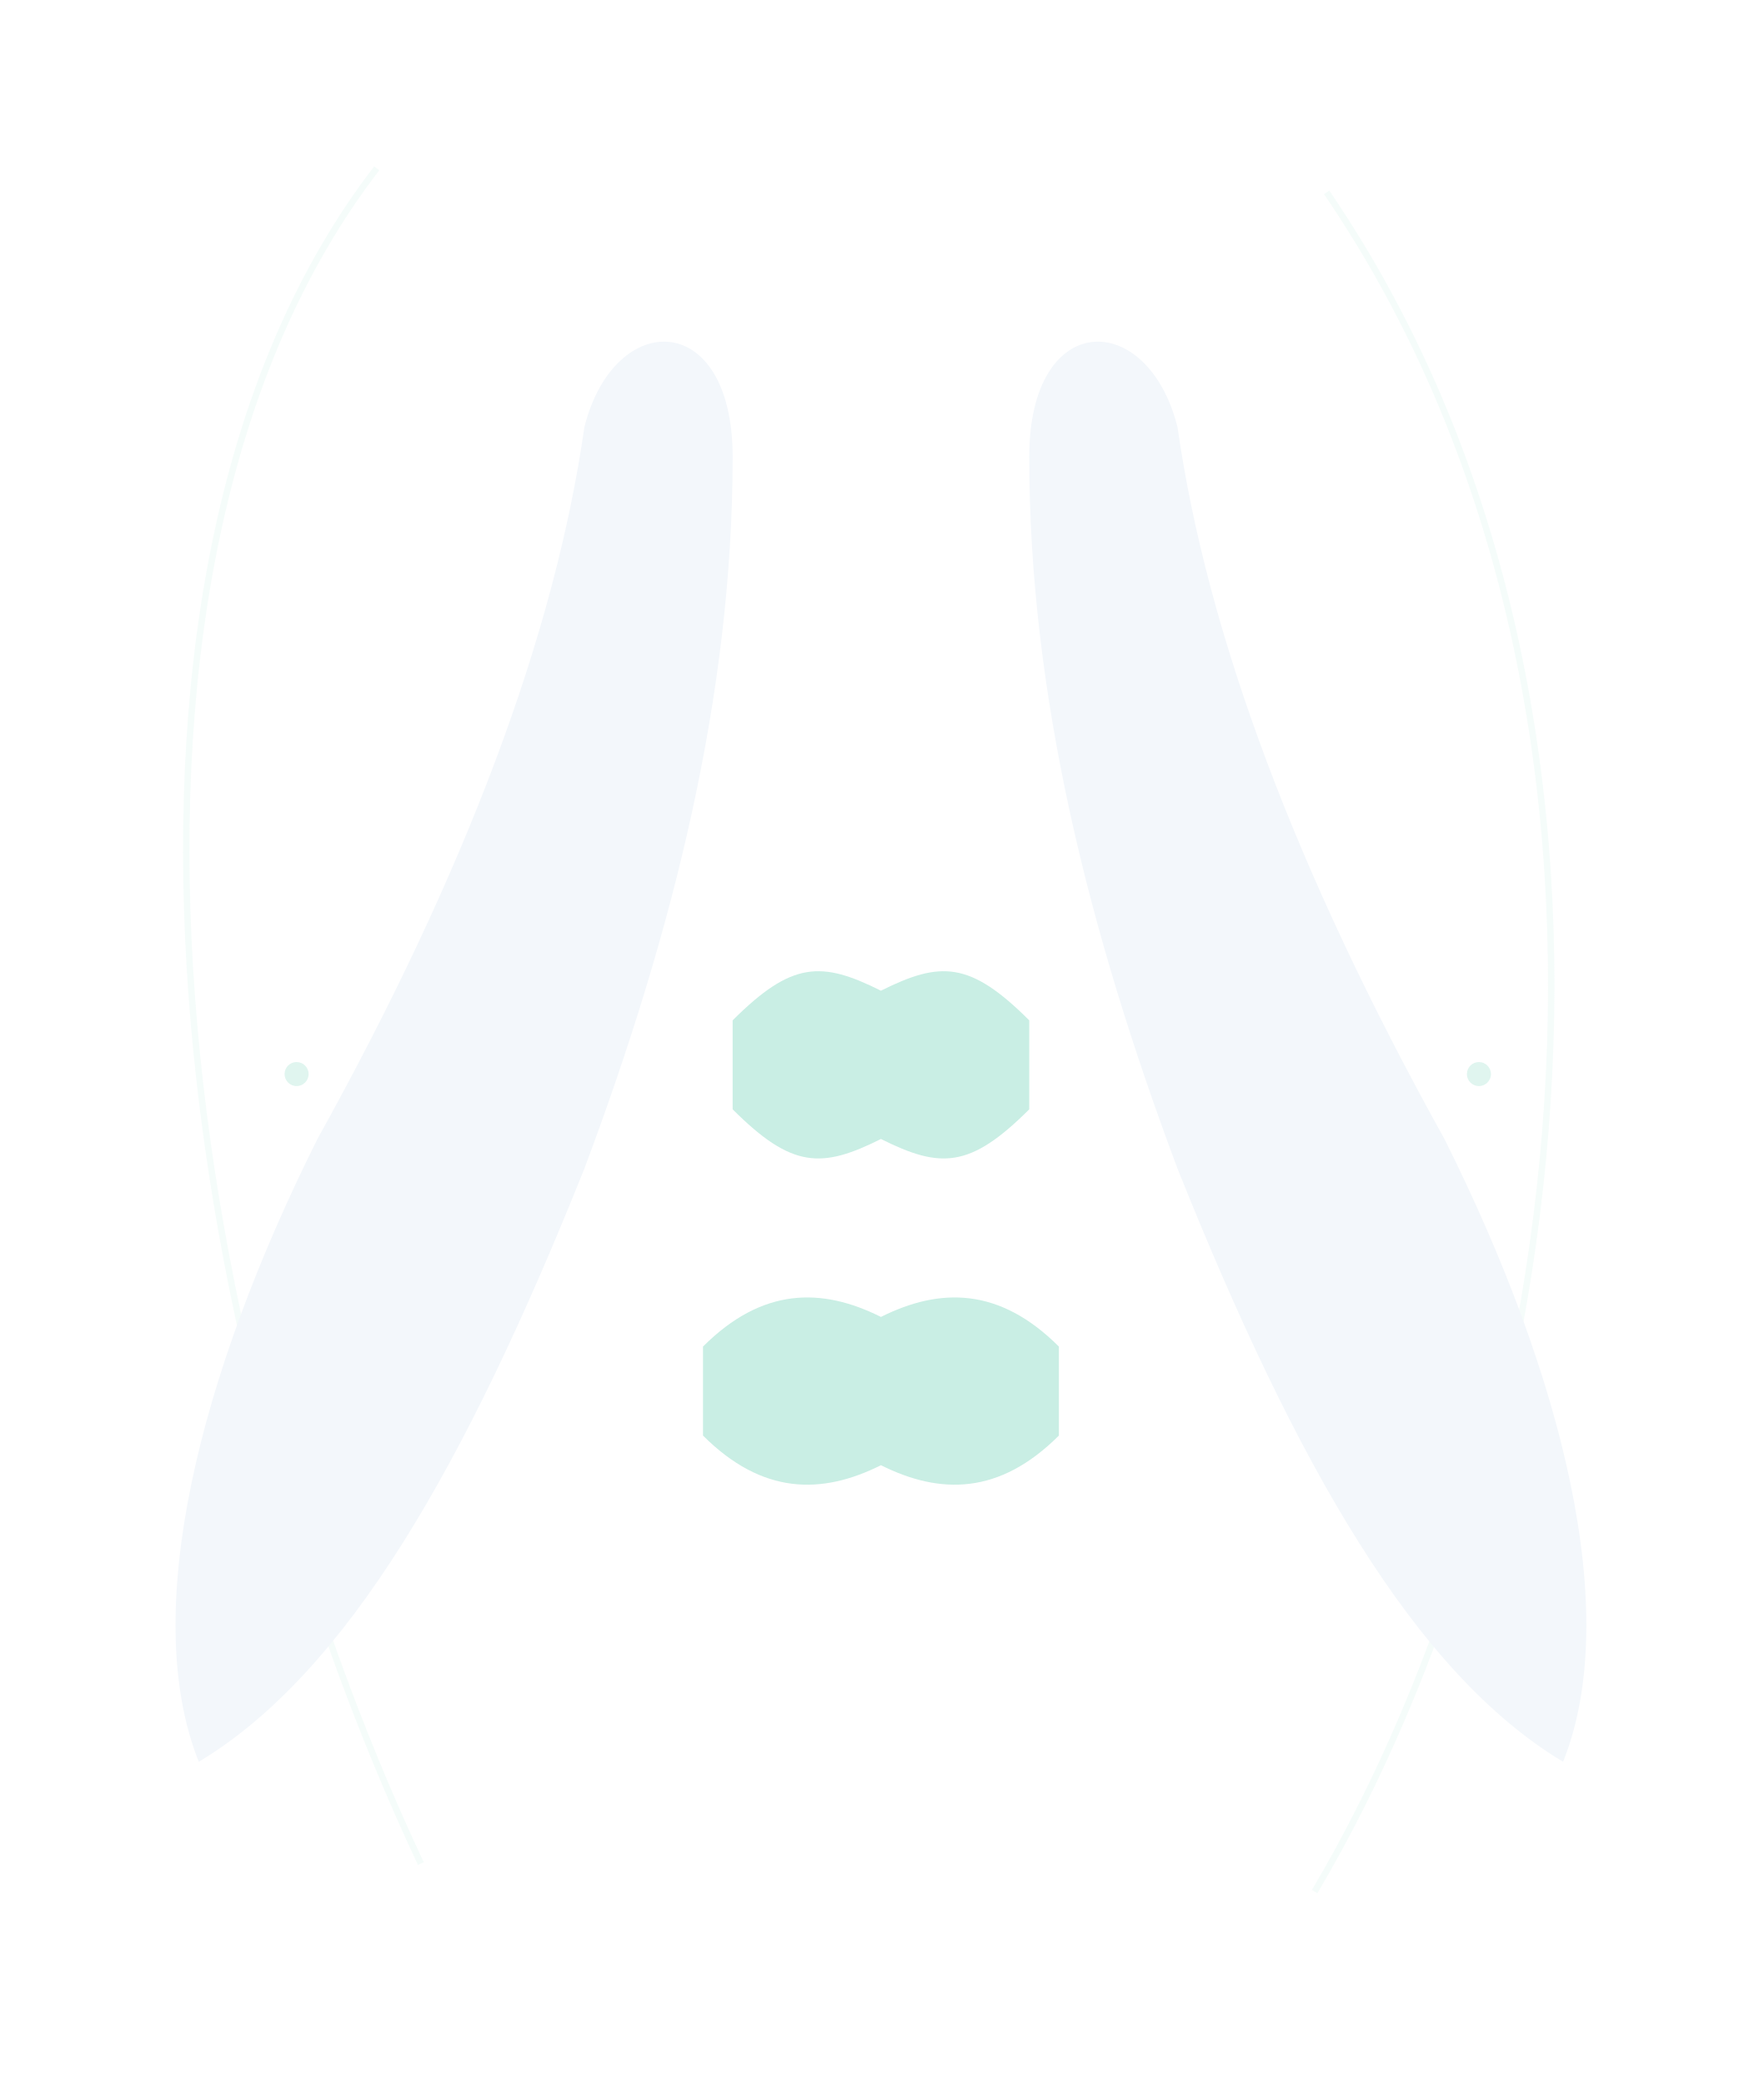
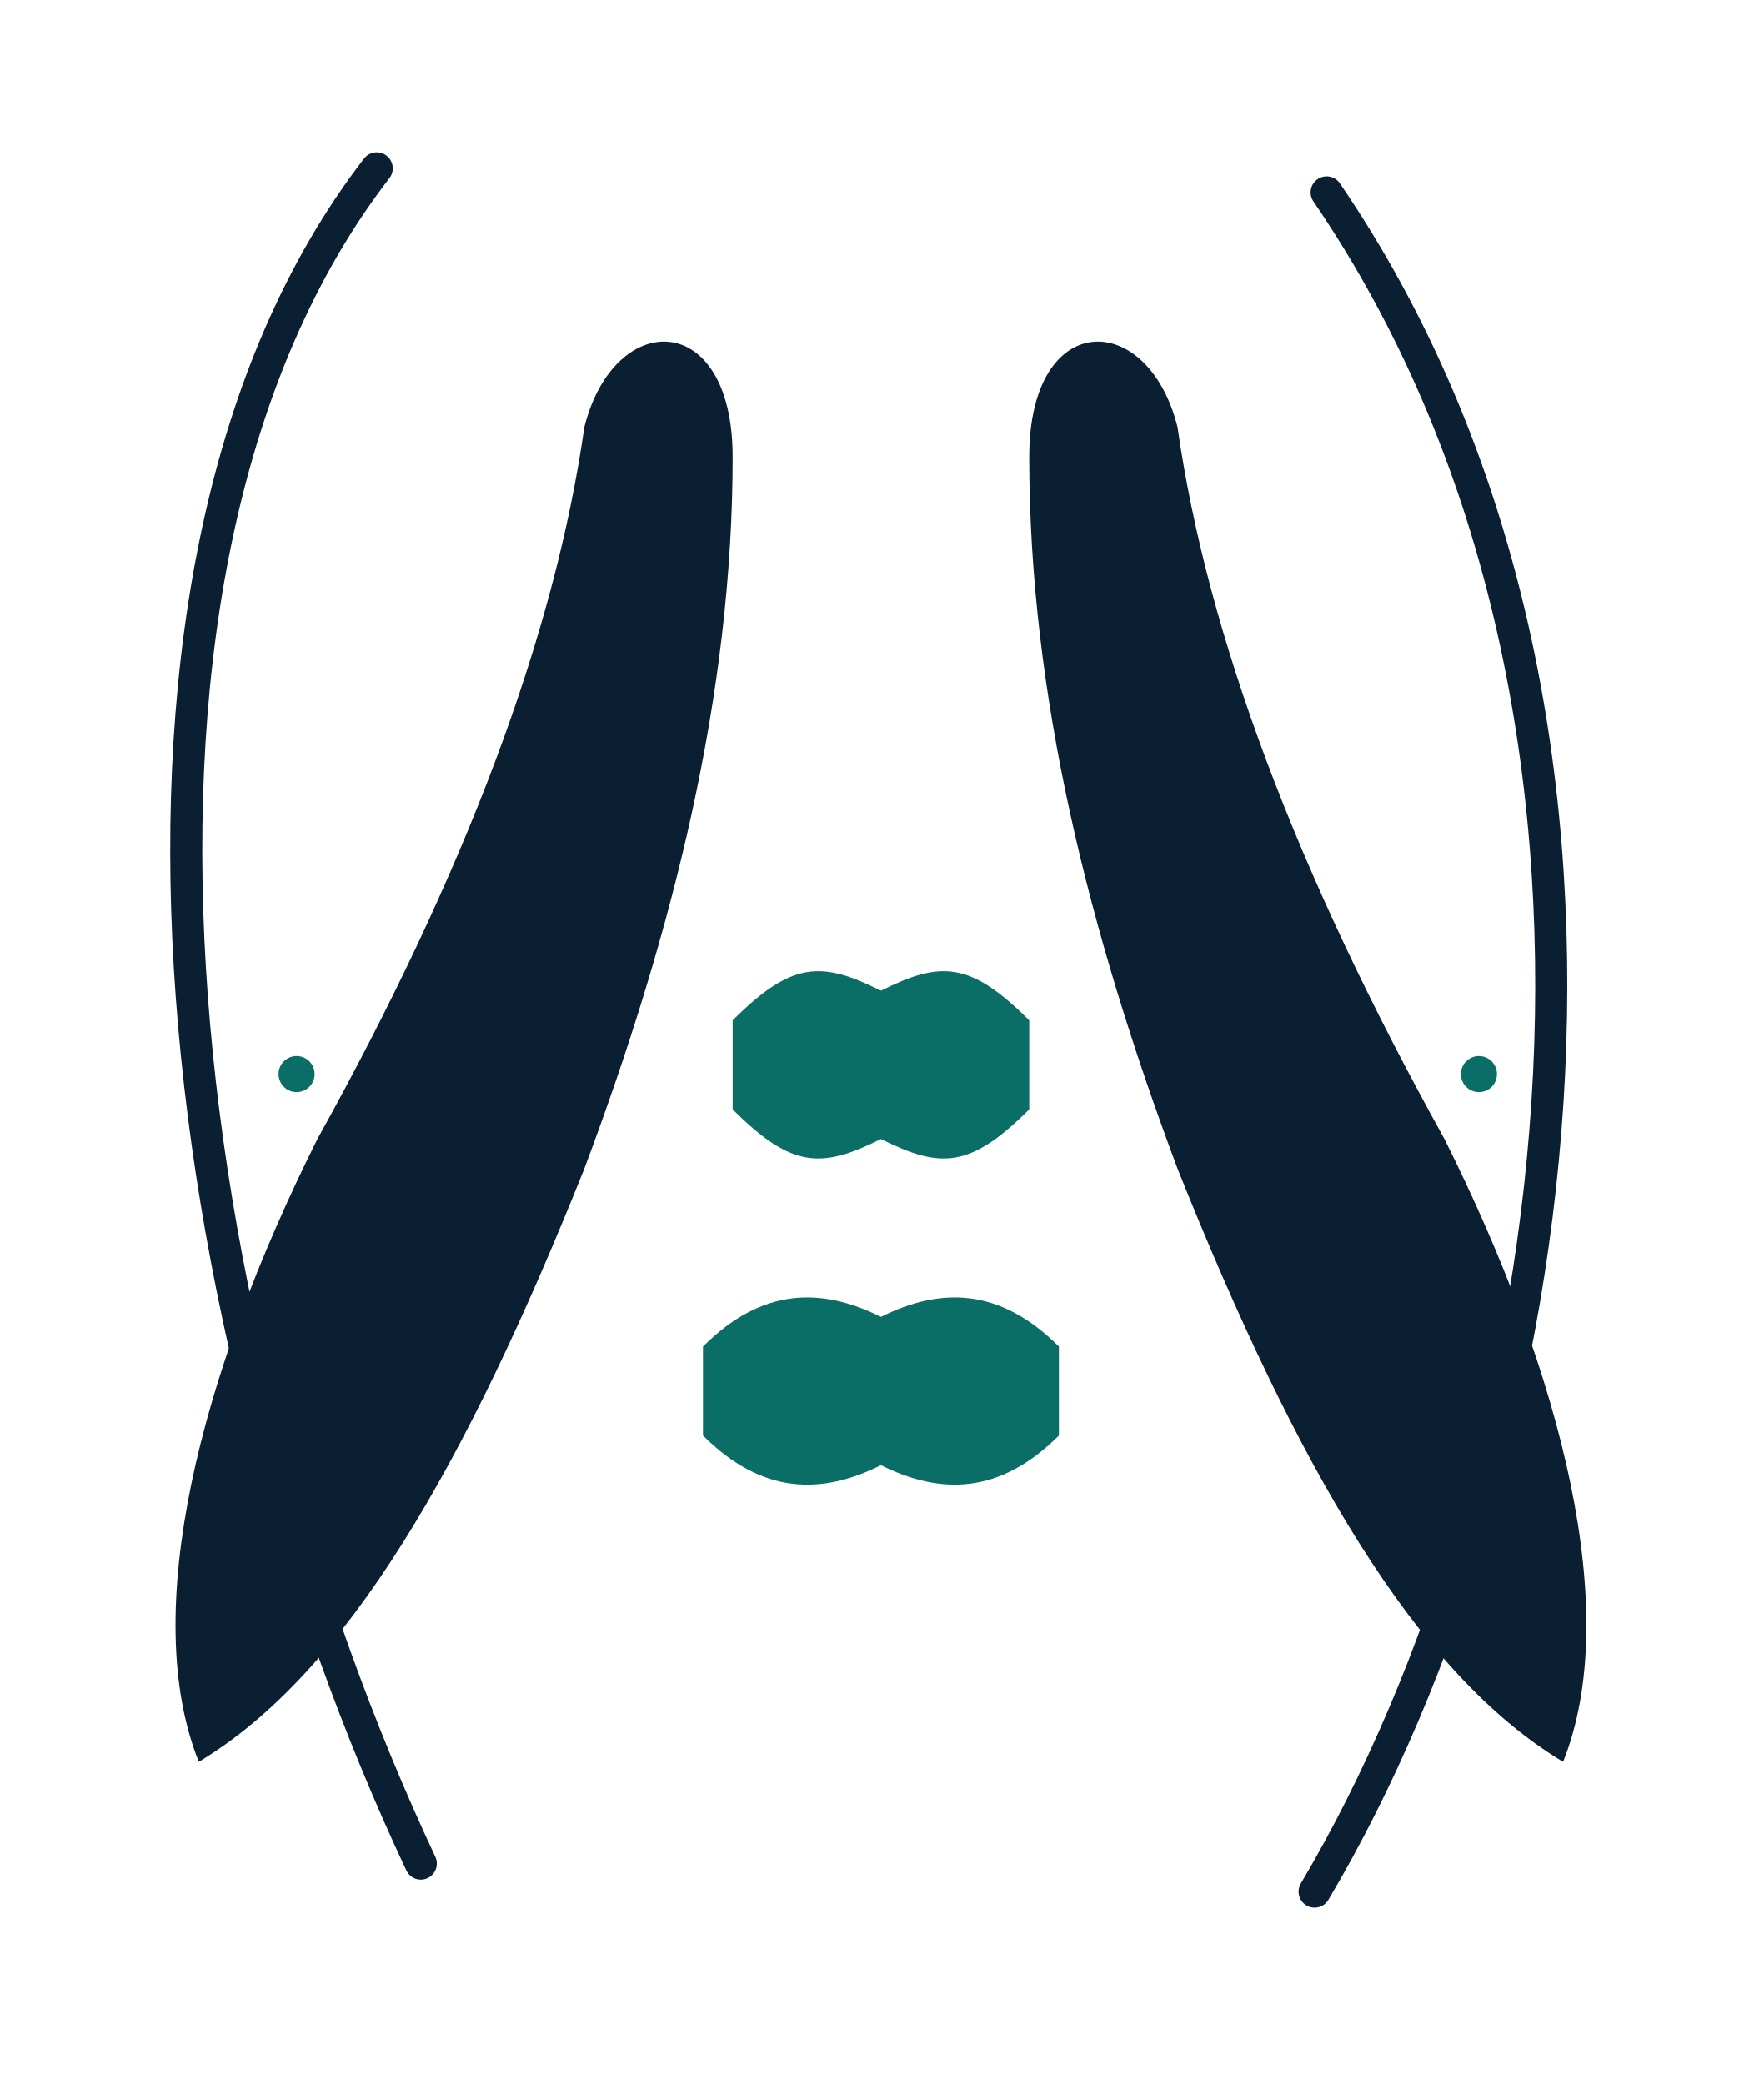
<svg xmlns="http://www.w3.org/2000/svg" viewBox="0 0 440 520" role="img">
-   <path d="M94 42 C17 142 43 333 105 465" fill="none" stroke="#C9EEE4" stroke-opacity=".18" stroke-width="1.6" />
-   <path d="M331 48 C419 177 392 364 328 472" fill="none" stroke="#C9EEE4" stroke-opacity=".18" stroke-width="1.6" />
+   <path d="M94 42 C17 142 43 333 105 465" fill="none" stroke="#0B1F33" stroke-width="8" stroke-linecap="round" />
+   <path d="M331 48 C419 177 392 364 328 472" fill="none" stroke="#0B1F33" stroke-width="8" stroke-linecap="round" />
  <g transform="translate(-17 40) scale(7.4)">
-     <path fill="#F3F7FB" d="M9 54 C7 49 9 41 13 33 C18 24 21 16 22 9 C23 5 27 5 27 10 C27 18 25 26 22 34 C18 44 14 51 9 54 Z" />
-     <path fill="#F3F7FB" transform="translate(64 0) scale(-1 1)" d="M9 54 C7 49 9 41 13 33 C18 24 21 16 22 9 C23 5 27 5 27 10 C27 18 25 26 22 34 C18 44 14 51 9 54 Z" />
-     <g fill="#C9EEE4">
+     <path fill="#0B1F33" d="M9 54 C7 49 9 41 13 33 C18 24 21 16 22 9 C23 5 27 5 27 10 C27 18 25 26 22 34 C18 44 14 51 9 54 Z" />
+     <path fill="#0B1F33" transform="translate(64 0) scale(-1 1)" d="M9 54 C7 49 9 41 13 33 C18 24 21 16 22 9 C23 5 27 5 27 10 C27 18 25 26 22 34 C18 44 14 51 9 54 Z" />
+     <g fill="#0A6E66">
      <path d="M27 29 C29 27 30 27 32 28 C34 27 35 27 37 29 L37 32 C35 34 34 34 32 33 C30 34 29 34 27 32 Z" />
      <path d="M26 40 C28 38 30 38 32 39 C34 38 36 38 38 40 L38 43 C36 45 34 45 32 44 C30 45 28 45 26 43 Z" />
    </g>
  </g>
-   <circle cx="74" cy="268" r="3" fill="#C9EEE4" opacity=".58" />
-   <circle cx="369" cy="268" r="3" fill="#C9EEE4" opacity=".58" />
+   <circle cx="74" cy="268" r="4.5" fill="#0A6E66" />
+   <circle cx="369" cy="268" r="4.5" fill="#0A6E66" />
</svg>
